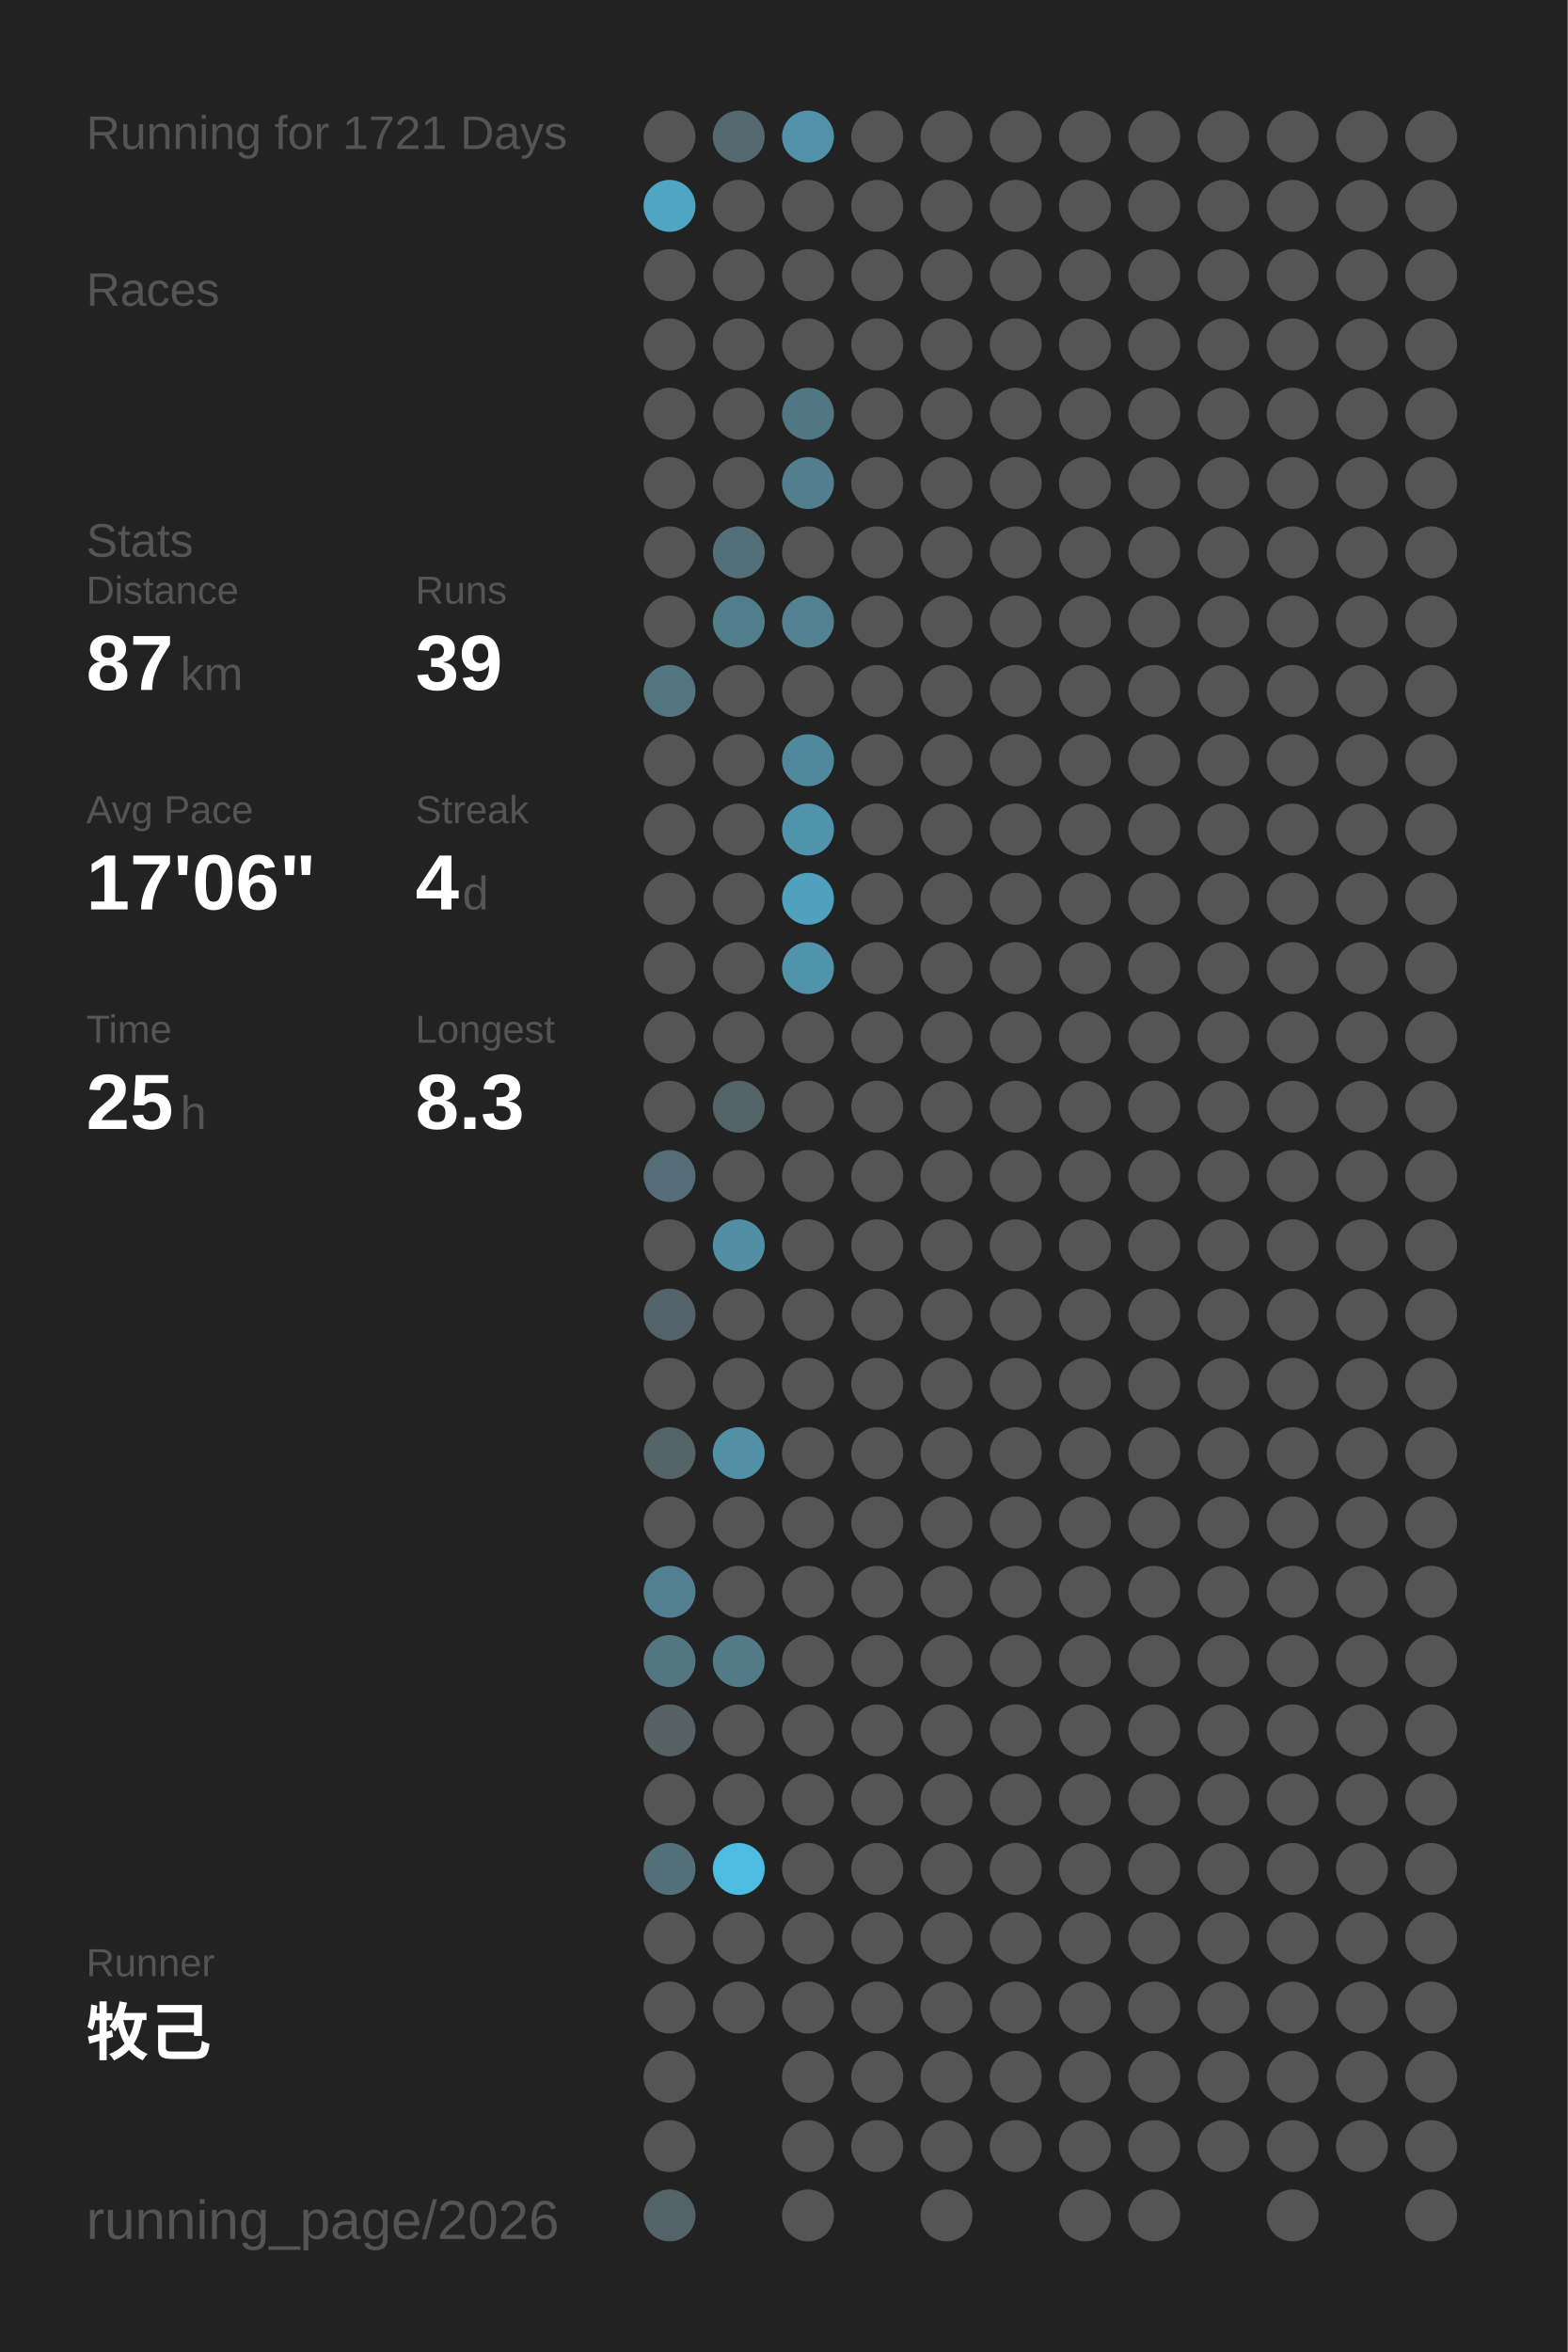
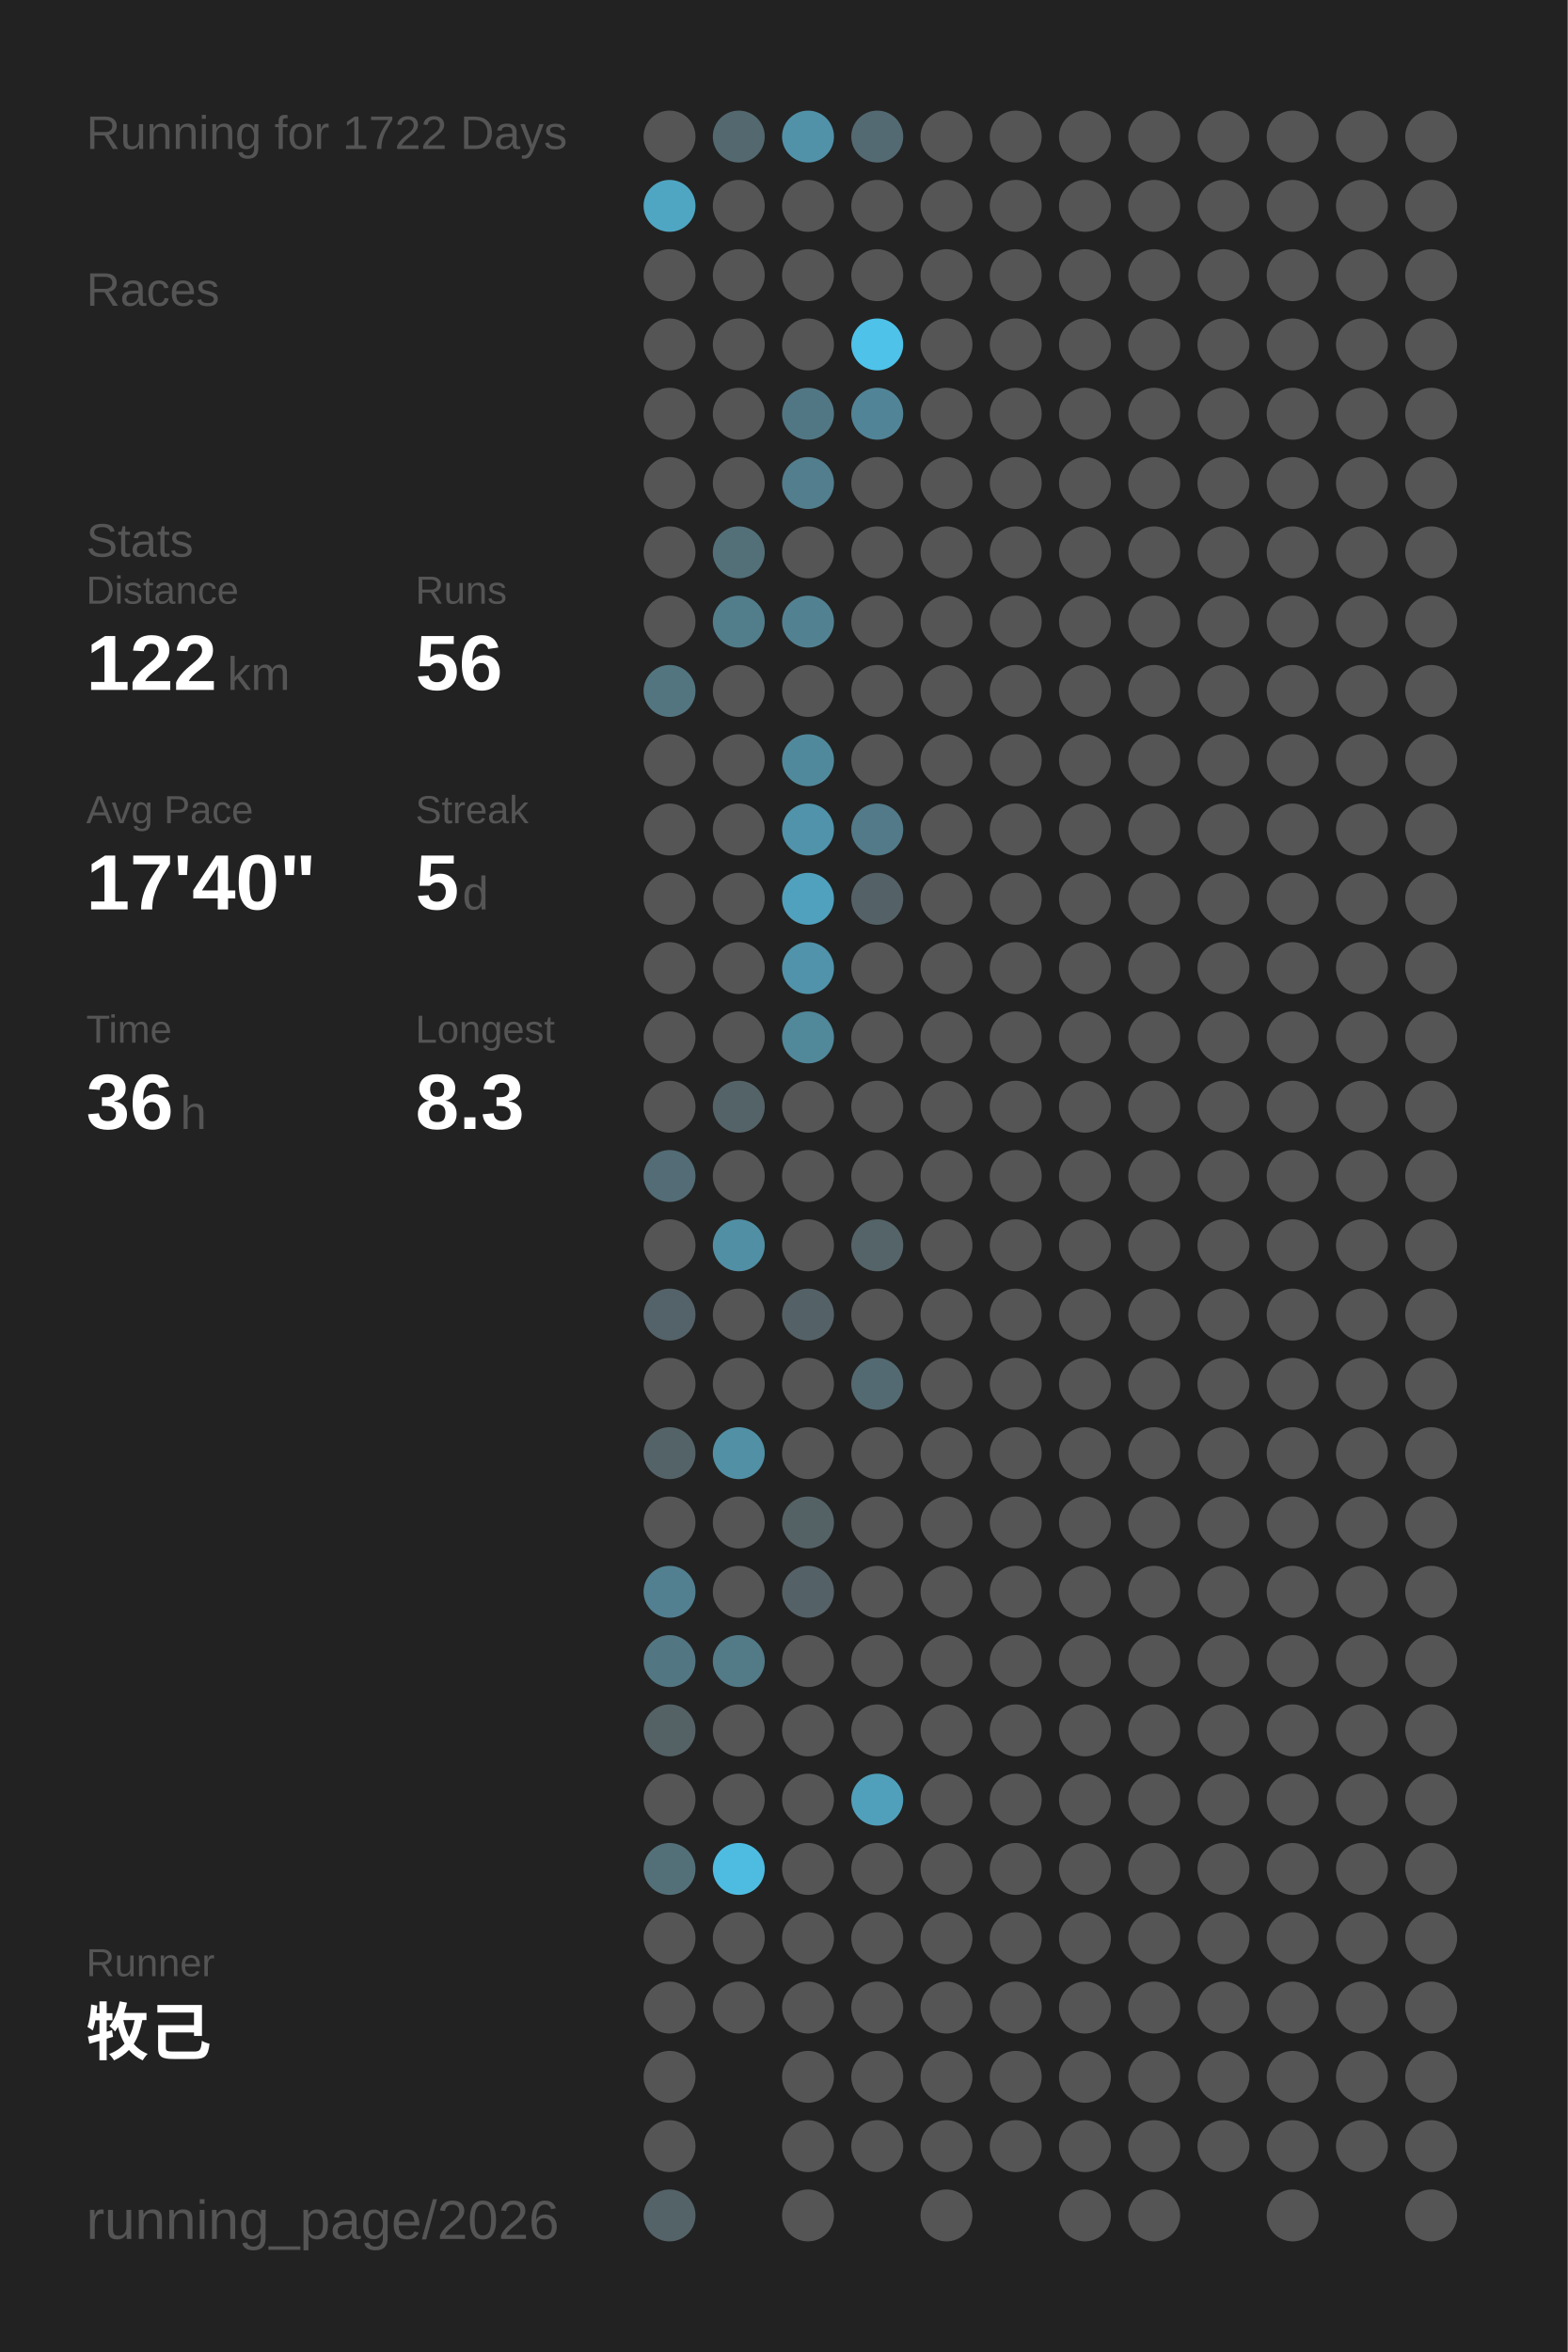
<svg xmlns="http://www.w3.org/2000/svg" baseProfile="full" height="300mm" version="1.1" viewBox="0,0,200,300" width="200mm">
  <defs />
  <rect fill="#222222" height="300" width="200" x="0" y="0" />
-   <text fill="#555555" style="font-size:6px; font-family:Arial;" x="11" y="19">Running for 1721 Days</text>
+   <text fill="#555555" style="font-size:6px; font-family:Arial;" x="11" y="19">Running for 1722 Days</text>
  <text fill="#555555" style="font-size:6px; font-family:Arial;" x="11" y="39">Races</text>
  <text fill="#555555" style="font-size:6px; font-family:Arial;" x="11" y="71">Stats</text>
  <text fill="#555555" style="font-size:5px; font-family:Arial;" x="11" y="77">Distance</text>
-   <text fill="#FFFFFF" style="font-size:10px; font-family:Arial; font-weight:bold;" x="11" y="88">87</text>
-   <text fill="#555555" style="font-size:6px; font-family:Arial;" x="23" y="88">km</text>
+   <text fill="#FFFFFF" style="font-size:10px; font-family:Arial; font-weight:bold;" x="11" y="88">122</text>
+   <text fill="#555555" style="font-size:6px; font-family:Arial;" x="29" y="88">km</text>
  <text fill="#555555" style="font-size:5px; font-family:Arial;" x="53" y="77">Runs</text>
-   <text fill="#FFFFFF" style="font-size:10px; font-family:Arial; font-weight:bold;" x="53" y="88">39</text>
+   <text fill="#FFFFFF" style="font-size:10px; font-family:Arial; font-weight:bold;" x="53" y="88">56</text>
  <text fill="#555555" style="font-size:5px; font-family:Arial;" x="11" y="105">Avg Pace</text>
-   <text fill="#FFFFFF" style="font-size:10px; font-family:Arial; font-weight:bold;" x="11" y="116">17'06"</text>
+   <text fill="#FFFFFF" style="font-size:10px; font-family:Arial; font-weight:bold;" x="11" y="116">17'40"</text>
  <text fill="#555555" style="font-size:5px; font-family:Arial;" x="53" y="105">Streak</text>
-   <text fill="#FFFFFF" style="font-size:10px; font-family:Arial; font-weight:bold;" x="53" y="116">4</text>
+   <text fill="#FFFFFF" style="font-size:10px; font-family:Arial; font-weight:bold;" x="53" y="116">5</text>
  <text fill="#555555" style="font-size:6px; font-family:Arial;" x="59" y="116">d</text>
  <text fill="#555555" style="font-size:5px; font-family:Arial;" x="11" y="133">Time</text>
-   <text fill="#FFFFFF" style="font-size:10px; font-family:Arial; font-weight:bold;" x="11" y="144">25</text>
+   <text fill="#FFFFFF" style="font-size:10px; font-family:Arial; font-weight:bold;" x="11" y="144">36</text>
  <text fill="#555555" style="font-size:6px; font-family:Arial;" x="23" y="144">h</text>
  <text fill="#555555" style="font-size:5px; font-family:Arial;" x="53" y="133">Longest</text>
  <text fill="#FFFFFF" style="font-size:10px; font-family:Arial; font-weight:bold;" x="53" y="144">8.3</text>
  <text fill="#555555" style="font-size:5px; font-family:Arial;" x="11" y="252.065">Runner</text>
  <text fill="#FFFFFF" style="font-size:8px; font-family:Arial; font-weight:bold;" x="11" y="262.065">牧己</text>
  <text fill="#555555" style="font-size:7px; font-family:Arial;" x="11" y="285.581">running_page/2026</text>
  <circle cx="85.417" cy="17.419" fill="#555555" r="3.312" />
  <circle cx="85.417" cy="26.258" fill="#4fa6c3" r="3.312" />
  <circle cx="85.417" cy="35.097" fill="#555555" r="3.312" />
  <circle cx="85.417" cy="43.935" fill="#555555" r="3.312" />
  <circle cx="85.417" cy="52.774" fill="#555555" r="3.312" />
  <circle cx="85.417" cy="61.613" fill="#555555" r="3.312" />
  <circle cx="85.417" cy="70.452" fill="#555555" r="3.312" />
  <circle cx="85.417" cy="79.29" fill="#555555" r="3.312" />
  <circle cx="85.417" cy="88.129" fill="#527580" r="3.312" />
  <circle cx="85.417" cy="96.968" fill="#555555" r="3.312" />
  <circle cx="85.417" cy="105.806" fill="#555555" r="3.312" />
  <circle cx="85.417" cy="114.645" fill="#555555" r="3.312" />
  <circle cx="85.417" cy="123.484" fill="#555555" r="3.312" />
  <circle cx="85.417" cy="132.323" fill="#555555" r="3.312" />
  <circle cx="85.417" cy="141.161" fill="#555555" r="3.312" />
  <circle cx="85.417" cy="150" fill="#536c75" r="3.312" />
  <circle cx="85.417" cy="158.839" fill="#555555" r="3.312" />
  <circle cx="85.417" cy="167.677" fill="#546369" r="3.312" />
  <circle cx="85.417" cy="176.516" fill="#555555" r="3.312" />
  <circle cx="85.417" cy="185.355" fill="#546368" r="3.312" />
  <circle cx="85.417" cy="194.194" fill="#555555" r="3.312" />
  <circle cx="85.417" cy="203.032" fill="#528090" r="3.312" />
  <circle cx="85.417" cy="211.871" fill="#527682" r="3.312" />
  <circle cx="85.417" cy="220.71" fill="#546266" r="3.312" />
  <circle cx="85.417" cy="229.548" fill="#555555" r="3.312" />
  <circle cx="85.417" cy="238.387" fill="#537079" r="3.312" />
  <circle cx="85.417" cy="247.226" fill="#555555" r="3.312" />
  <circle cx="85.417" cy="256.065" fill="#555555" r="3.312" />
  <circle cx="85.417" cy="264.903" fill="#555555" r="3.312" />
  <circle cx="85.417" cy="273.742" fill="#555555" r="3.312" />
  <circle cx="85.417" cy="282.581" fill="#546368" r="3.312" />
  <circle cx="94.25" cy="17.419" fill="#53686f" r="3.312" />
  <circle cx="94.25" cy="26.258" fill="#555555" r="3.312" />
  <circle cx="94.25" cy="35.097" fill="#555555" r="3.312" />
  <circle cx="94.25" cy="43.935" fill="#555555" r="3.312" />
  <circle cx="94.25" cy="52.774" fill="#555555" r="3.312" />
  <circle cx="94.25" cy="61.613" fill="#555555" r="3.312" />
  <circle cx="94.25" cy="70.452" fill="#537079" r="3.312" />
  <circle cx="94.25" cy="79.29" fill="#527d8b" r="3.312" />
  <circle cx="94.25" cy="88.129" fill="#555555" r="3.312" />
  <circle cx="94.25" cy="96.968" fill="#555555" r="3.312" />
  <circle cx="94.25" cy="105.806" fill="#555555" r="3.312" />
  <circle cx="94.25" cy="114.645" fill="#555555" r="3.312" />
  <circle cx="94.25" cy="123.484" fill="#555555" r="3.312" />
  <circle cx="94.25" cy="132.323" fill="#555555" r="3.312" />
  <circle cx="94.25" cy="141.161" fill="#546368" r="3.312" />
  <circle cx="94.25" cy="150" fill="#555555" r="3.312" />
  <circle cx="94.25" cy="158.839" fill="#518fa5" r="3.312" />
  <circle cx="94.25" cy="167.677" fill="#555555" r="3.312" />
  <circle cx="94.25" cy="176.516" fill="#555555" r="3.312" />
  <circle cx="94.25" cy="185.355" fill="#5190a5" r="3.312" />
  <circle cx="94.25" cy="194.194" fill="#555555" r="3.312" />
  <circle cx="94.25" cy="203.032" fill="#555555" r="3.312" />
  <circle cx="94.25" cy="211.871" fill="#527a87" r="3.312" />
  <circle cx="94.25" cy="220.71" fill="#555555" r="3.312" />
  <circle cx="94.25" cy="229.548" fill="#555555" r="3.312" />
  <circle cx="94.25" cy="238.387" fill="#4ebce1" r="3.312" />
  <circle cx="94.25" cy="247.226" fill="#555555" r="3.312" />
  <circle cx="94.25" cy="256.065" fill="#555555" r="3.312" />
  <circle cx="103.083" cy="17.419" fill="#5192a9" r="3.312" />
  <circle cx="103.083" cy="26.258" fill="#555555" r="3.312" />
  <circle cx="103.083" cy="35.097" fill="#555555" r="3.312" />
  <circle cx="103.083" cy="43.935" fill="#555555" r="3.312" />
  <circle cx="103.083" cy="52.774" fill="#527784" r="3.312" />
  <circle cx="103.083" cy="61.613" fill="#527e8e" r="3.312" />
  <circle cx="103.083" cy="70.452" fill="#555555" r="3.312" />
  <circle cx="103.083" cy="79.29" fill="#528292" r="3.312" />
  <circle cx="103.083" cy="88.129" fill="#555555" r="3.312" />
  <circle cx="103.083" cy="96.968" fill="#51899c" r="3.312" />
  <circle cx="103.083" cy="105.806" fill="#5093aa" r="3.312" />
  <circle cx="103.083" cy="114.645" fill="#50a1bd" r="3.312" />
  <circle cx="103.083" cy="123.484" fill="#5093aa" r="3.312" />
-   <circle cx="103.083" cy="132.323" fill="#555555" r="3.312" />
+   <circle cx="103.083" cy="132.323" fill="#51889a" r="3.312" />
  <circle cx="103.083" cy="141.161" fill="#555555" r="3.312" />
  <circle cx="103.083" cy="150" fill="#555555" r="3.312" />
  <circle cx="103.083" cy="158.839" fill="#555555" r="3.312" />
-   <circle cx="103.083" cy="167.677" fill="#555555" r="3.312" />
+   <circle cx="103.083" cy="167.677" fill="#546267" r="3.312" />
  <circle cx="103.083" cy="176.516" fill="#555555" r="3.312" />
  <circle cx="103.083" cy="185.355" fill="#555555" r="3.312" />
-   <circle cx="103.083" cy="194.194" fill="#555555" r="3.312" />
-   <circle cx="103.083" cy="203.032" fill="#555555" r="3.312" />
+   <circle cx="103.083" cy="194.194" fill="#546266" r="3.312" />
+   <circle cx="103.083" cy="203.032" fill="#546166" r="3.312" />
  <circle cx="103.083" cy="211.871" fill="#555555" r="3.312" />
  <circle cx="103.083" cy="220.71" fill="#555555" r="3.312" />
  <circle cx="103.083" cy="229.548" fill="#555555" r="3.312" />
  <circle cx="103.083" cy="238.387" fill="#555555" r="3.312" />
  <circle cx="103.083" cy="247.226" fill="#555555" r="3.312" />
  <circle cx="103.083" cy="256.065" fill="#555555" r="3.312" />
  <circle cx="103.083" cy="264.903" fill="#555555" r="3.312" />
  <circle cx="103.083" cy="273.742" fill="#555555" r="3.312" />
  <circle cx="103.083" cy="282.581" fill="#555555" r="3.312" />
-   <circle cx="111.917" cy="17.419" fill="#555555" r="3.312" />
+   <circle cx="111.917" cy="17.419" fill="#536a72" r="3.312" />
  <circle cx="111.917" cy="26.258" fill="#555555" r="3.312" />
  <circle cx="111.917" cy="35.097" fill="#555555" r="3.312" />
-   <circle cx="111.917" cy="43.935" fill="#555555" r="3.312" />
-   <circle cx="111.917" cy="52.774" fill="#555555" r="3.312" />
+   <circle cx="111.917" cy="43.935" fill="#4ec2e9" r="3.312" />
+   <circle cx="111.917" cy="52.774" fill="#518496" r="3.312" />
  <circle cx="111.917" cy="61.613" fill="#555555" r="3.312" />
  <circle cx="111.917" cy="70.452" fill="#555555" r="3.312" />
  <circle cx="111.917" cy="79.29" fill="#555555" r="3.312" />
  <circle cx="111.917" cy="88.129" fill="#555555" r="3.312" />
  <circle cx="111.917" cy="96.968" fill="#555555" r="3.312" />
-   <circle cx="111.917" cy="105.806" fill="#555555" r="3.312" />
-   <circle cx="111.917" cy="114.645" fill="#555555" r="3.312" />
+   <circle cx="111.917" cy="105.806" fill="#527a88" r="3.312" />
+   <circle cx="111.917" cy="114.645" fill="#546267" r="3.312" />
  <circle cx="111.917" cy="123.484" fill="#555555" r="3.312" />
  <circle cx="111.917" cy="132.323" fill="#555555" r="3.312" />
  <circle cx="111.917" cy="141.161" fill="#555555" r="3.312" />
  <circle cx="111.917" cy="150" fill="#555555" r="3.312" />
-   <circle cx="111.917" cy="158.839" fill="#555555" r="3.312" />
+   <circle cx="111.917" cy="158.839" fill="#546469" r="3.312" />
  <circle cx="111.917" cy="167.677" fill="#555555" r="3.312" />
-   <circle cx="111.917" cy="176.516" fill="#555555" r="3.312" />
+   <circle cx="111.917" cy="176.516" fill="#536a72" r="3.312" />
  <circle cx="111.917" cy="185.355" fill="#555555" r="3.312" />
  <circle cx="111.917" cy="194.194" fill="#555555" r="3.312" />
  <circle cx="111.917" cy="203.032" fill="#555555" r="3.312" />
  <circle cx="111.917" cy="211.871" fill="#555555" r="3.312" />
  <circle cx="111.917" cy="220.71" fill="#555555" r="3.312" />
-   <circle cx="111.917" cy="229.548" fill="#555555" r="3.312" />
+   <circle cx="111.917" cy="229.548" fill="#50a0bb" r="3.312" />
  <circle cx="111.917" cy="238.387" fill="#555555" r="3.312" />
  <circle cx="111.917" cy="247.226" fill="#555555" r="3.312" />
  <circle cx="111.917" cy="256.065" fill="#555555" r="3.312" />
  <circle cx="111.917" cy="264.903" fill="#555555" r="3.312" />
  <circle cx="111.917" cy="273.742" fill="#555555" r="3.312" />
  <circle cx="120.75" cy="17.419" fill="#555555" r="3.312" />
  <circle cx="120.75" cy="26.258" fill="#555555" r="3.312" />
  <circle cx="120.75" cy="35.097" fill="#555555" r="3.312" />
  <circle cx="120.75" cy="43.935" fill="#555555" r="3.312" />
  <circle cx="120.75" cy="52.774" fill="#555555" r="3.312" />
  <circle cx="120.75" cy="61.613" fill="#555555" r="3.312" />
  <circle cx="120.75" cy="70.452" fill="#555555" r="3.312" />
  <circle cx="120.75" cy="79.29" fill="#555555" r="3.312" />
  <circle cx="120.75" cy="88.129" fill="#555555" r="3.312" />
  <circle cx="120.75" cy="96.968" fill="#555555" r="3.312" />
  <circle cx="120.75" cy="105.806" fill="#555555" r="3.312" />
  <circle cx="120.75" cy="114.645" fill="#555555" r="3.312" />
  <circle cx="120.75" cy="123.484" fill="#555555" r="3.312" />
  <circle cx="120.75" cy="132.323" fill="#555555" r="3.312" />
  <circle cx="120.75" cy="141.161" fill="#555555" r="3.312" />
  <circle cx="120.75" cy="150" fill="#555555" r="3.312" />
  <circle cx="120.75" cy="158.839" fill="#555555" r="3.312" />
  <circle cx="120.75" cy="167.677" fill="#555555" r="3.312" />
  <circle cx="120.75" cy="176.516" fill="#555555" r="3.312" />
  <circle cx="120.75" cy="185.355" fill="#555555" r="3.312" />
  <circle cx="120.75" cy="194.194" fill="#555555" r="3.312" />
  <circle cx="120.75" cy="203.032" fill="#555555" r="3.312" />
  <circle cx="120.75" cy="211.871" fill="#555555" r="3.312" />
  <circle cx="120.75" cy="220.71" fill="#555555" r="3.312" />
  <circle cx="120.75" cy="229.548" fill="#555555" r="3.312" />
  <circle cx="120.75" cy="238.387" fill="#555555" r="3.312" />
  <circle cx="120.75" cy="247.226" fill="#555555" r="3.312" />
  <circle cx="120.75" cy="256.065" fill="#555555" r="3.312" />
  <circle cx="120.75" cy="264.903" fill="#555555" r="3.312" />
  <circle cx="120.75" cy="273.742" fill="#555555" r="3.312" />
  <circle cx="120.75" cy="282.581" fill="#555555" r="3.312" />
  <circle cx="129.583" cy="17.419" fill="#555555" r="3.312" />
  <circle cx="129.583" cy="26.258" fill="#555555" r="3.312" />
  <circle cx="129.583" cy="35.097" fill="#555555" r="3.312" />
  <circle cx="129.583" cy="43.935" fill="#555555" r="3.312" />
  <circle cx="129.583" cy="52.774" fill="#555555" r="3.312" />
  <circle cx="129.583" cy="61.613" fill="#555555" r="3.312" />
  <circle cx="129.583" cy="70.452" fill="#555555" r="3.312" />
  <circle cx="129.583" cy="79.29" fill="#555555" r="3.312" />
  <circle cx="129.583" cy="88.129" fill="#555555" r="3.312" />
  <circle cx="129.583" cy="96.968" fill="#555555" r="3.312" />
  <circle cx="129.583" cy="105.806" fill="#555555" r="3.312" />
  <circle cx="129.583" cy="114.645" fill="#555555" r="3.312" />
  <circle cx="129.583" cy="123.484" fill="#555555" r="3.312" />
  <circle cx="129.583" cy="132.323" fill="#555555" r="3.312" />
  <circle cx="129.583" cy="141.161" fill="#555555" r="3.312" />
  <circle cx="129.583" cy="150" fill="#555555" r="3.312" />
  <circle cx="129.583" cy="158.839" fill="#555555" r="3.312" />
  <circle cx="129.583" cy="167.677" fill="#555555" r="3.312" />
  <circle cx="129.583" cy="176.516" fill="#555555" r="3.312" />
  <circle cx="129.583" cy="185.355" fill="#555555" r="3.312" />
  <circle cx="129.583" cy="194.194" fill="#555555" r="3.312" />
  <circle cx="129.583" cy="203.032" fill="#555555" r="3.312" />
  <circle cx="129.583" cy="211.871" fill="#555555" r="3.312" />
  <circle cx="129.583" cy="220.71" fill="#555555" r="3.312" />
  <circle cx="129.583" cy="229.548" fill="#555555" r="3.312" />
  <circle cx="129.583" cy="238.387" fill="#555555" r="3.312" />
  <circle cx="129.583" cy="247.226" fill="#555555" r="3.312" />
  <circle cx="129.583" cy="256.065" fill="#555555" r="3.312" />
  <circle cx="129.583" cy="264.903" fill="#555555" r="3.312" />
  <circle cx="129.583" cy="273.742" fill="#555555" r="3.312" />
  <circle cx="138.417" cy="17.419" fill="#555555" r="3.312" />
  <circle cx="138.417" cy="26.258" fill="#555555" r="3.312" />
  <circle cx="138.417" cy="35.097" fill="#555555" r="3.312" />
  <circle cx="138.417" cy="43.935" fill="#555555" r="3.312" />
  <circle cx="138.417" cy="52.774" fill="#555555" r="3.312" />
  <circle cx="138.417" cy="61.613" fill="#555555" r="3.312" />
  <circle cx="138.417" cy="70.452" fill="#555555" r="3.312" />
  <circle cx="138.417" cy="79.29" fill="#555555" r="3.312" />
  <circle cx="138.417" cy="88.129" fill="#555555" r="3.312" />
  <circle cx="138.417" cy="96.968" fill="#555555" r="3.312" />
  <circle cx="138.417" cy="105.806" fill="#555555" r="3.312" />
  <circle cx="138.417" cy="114.645" fill="#555555" r="3.312" />
  <circle cx="138.417" cy="123.484" fill="#555555" r="3.312" />
  <circle cx="138.417" cy="132.323" fill="#555555" r="3.312" />
  <circle cx="138.417" cy="141.161" fill="#555555" r="3.312" />
  <circle cx="138.417" cy="150" fill="#555555" r="3.312" />
  <circle cx="138.417" cy="158.839" fill="#555555" r="3.312" />
  <circle cx="138.417" cy="167.677" fill="#555555" r="3.312" />
  <circle cx="138.417" cy="176.516" fill="#555555" r="3.312" />
  <circle cx="138.417" cy="185.355" fill="#555555" r="3.312" />
  <circle cx="138.417" cy="194.194" fill="#555555" r="3.312" />
  <circle cx="138.417" cy="203.032" fill="#555555" r="3.312" />
  <circle cx="138.417" cy="211.871" fill="#555555" r="3.312" />
  <circle cx="138.417" cy="220.71" fill="#555555" r="3.312" />
  <circle cx="138.417" cy="229.548" fill="#555555" r="3.312" />
  <circle cx="138.417" cy="238.387" fill="#555555" r="3.312" />
  <circle cx="138.417" cy="247.226" fill="#555555" r="3.312" />
  <circle cx="138.417" cy="256.065" fill="#555555" r="3.312" />
  <circle cx="138.417" cy="264.903" fill="#555555" r="3.312" />
  <circle cx="138.417" cy="273.742" fill="#555555" r="3.312" />
  <circle cx="138.417" cy="282.581" fill="#555555" r="3.312" />
  <circle cx="147.25" cy="17.419" fill="#555555" r="3.312" />
  <circle cx="147.25" cy="26.258" fill="#555555" r="3.312" />
  <circle cx="147.25" cy="35.097" fill="#555555" r="3.312" />
  <circle cx="147.25" cy="43.935" fill="#555555" r="3.312" />
  <circle cx="147.25" cy="52.774" fill="#555555" r="3.312" />
  <circle cx="147.25" cy="61.613" fill="#555555" r="3.312" />
  <circle cx="147.25" cy="70.452" fill="#555555" r="3.312" />
  <circle cx="147.25" cy="79.29" fill="#555555" r="3.312" />
  <circle cx="147.25" cy="88.129" fill="#555555" r="3.312" />
  <circle cx="147.25" cy="96.968" fill="#555555" r="3.312" />
  <circle cx="147.25" cy="105.806" fill="#555555" r="3.312" />
  <circle cx="147.25" cy="114.645" fill="#555555" r="3.312" />
  <circle cx="147.25" cy="123.484" fill="#555555" r="3.312" />
  <circle cx="147.25" cy="132.323" fill="#555555" r="3.312" />
  <circle cx="147.25" cy="141.161" fill="#555555" r="3.312" />
  <circle cx="147.25" cy="150" fill="#555555" r="3.312" />
  <circle cx="147.25" cy="158.839" fill="#555555" r="3.312" />
  <circle cx="147.25" cy="167.677" fill="#555555" r="3.312" />
  <circle cx="147.25" cy="176.516" fill="#555555" r="3.312" />
  <circle cx="147.25" cy="185.355" fill="#555555" r="3.312" />
  <circle cx="147.25" cy="194.194" fill="#555555" r="3.312" />
  <circle cx="147.25" cy="203.032" fill="#555555" r="3.312" />
  <circle cx="147.25" cy="211.871" fill="#555555" r="3.312" />
  <circle cx="147.25" cy="220.71" fill="#555555" r="3.312" />
  <circle cx="147.25" cy="229.548" fill="#555555" r="3.312" />
  <circle cx="147.25" cy="238.387" fill="#555555" r="3.312" />
  <circle cx="147.25" cy="247.226" fill="#555555" r="3.312" />
  <circle cx="147.25" cy="256.065" fill="#555555" r="3.312" />
  <circle cx="147.25" cy="264.903" fill="#555555" r="3.312" />
  <circle cx="147.25" cy="273.742" fill="#555555" r="3.312" />
  <circle cx="147.25" cy="282.581" fill="#555555" r="3.312" />
  <circle cx="156.083" cy="17.419" fill="#555555" r="3.312" />
  <circle cx="156.083" cy="26.258" fill="#555555" r="3.312" />
  <circle cx="156.083" cy="35.097" fill="#555555" r="3.312" />
  <circle cx="156.083" cy="43.935" fill="#555555" r="3.312" />
  <circle cx="156.083" cy="52.774" fill="#555555" r="3.312" />
  <circle cx="156.083" cy="61.613" fill="#555555" r="3.312" />
  <circle cx="156.083" cy="70.452" fill="#555555" r="3.312" />
  <circle cx="156.083" cy="79.29" fill="#555555" r="3.312" />
  <circle cx="156.083" cy="88.129" fill="#555555" r="3.312" />
  <circle cx="156.083" cy="96.968" fill="#555555" r="3.312" />
  <circle cx="156.083" cy="105.806" fill="#555555" r="3.312" />
  <circle cx="156.083" cy="114.645" fill="#555555" r="3.312" />
  <circle cx="156.083" cy="123.484" fill="#555555" r="3.312" />
  <circle cx="156.083" cy="132.323" fill="#555555" r="3.312" />
  <circle cx="156.083" cy="141.161" fill="#555555" r="3.312" />
  <circle cx="156.083" cy="150" fill="#555555" r="3.312" />
  <circle cx="156.083" cy="158.839" fill="#555555" r="3.312" />
  <circle cx="156.083" cy="167.677" fill="#555555" r="3.312" />
  <circle cx="156.083" cy="176.516" fill="#555555" r="3.312" />
  <circle cx="156.083" cy="185.355" fill="#555555" r="3.312" />
  <circle cx="156.083" cy="194.194" fill="#555555" r="3.312" />
  <circle cx="156.083" cy="203.032" fill="#555555" r="3.312" />
  <circle cx="156.083" cy="211.871" fill="#555555" r="3.312" />
  <circle cx="156.083" cy="220.71" fill="#555555" r="3.312" />
  <circle cx="156.083" cy="229.548" fill="#555555" r="3.312" />
  <circle cx="156.083" cy="238.387" fill="#555555" r="3.312" />
  <circle cx="156.083" cy="247.226" fill="#555555" r="3.312" />
  <circle cx="156.083" cy="256.065" fill="#555555" r="3.312" />
  <circle cx="156.083" cy="264.903" fill="#555555" r="3.312" />
  <circle cx="156.083" cy="273.742" fill="#555555" r="3.312" />
  <circle cx="164.917" cy="17.419" fill="#555555" r="3.312" />
  <circle cx="164.917" cy="26.258" fill="#555555" r="3.312" />
  <circle cx="164.917" cy="35.097" fill="#555555" r="3.312" />
  <circle cx="164.917" cy="43.935" fill="#555555" r="3.312" />
  <circle cx="164.917" cy="52.774" fill="#555555" r="3.312" />
  <circle cx="164.917" cy="61.613" fill="#555555" r="3.312" />
  <circle cx="164.917" cy="70.452" fill="#555555" r="3.312" />
  <circle cx="164.917" cy="79.29" fill="#555555" r="3.312" />
  <circle cx="164.917" cy="88.129" fill="#555555" r="3.312" />
  <circle cx="164.917" cy="96.968" fill="#555555" r="3.312" />
  <circle cx="164.917" cy="105.806" fill="#555555" r="3.312" />
  <circle cx="164.917" cy="114.645" fill="#555555" r="3.312" />
  <circle cx="164.917" cy="123.484" fill="#555555" r="3.312" />
  <circle cx="164.917" cy="132.323" fill="#555555" r="3.312" />
  <circle cx="164.917" cy="141.161" fill="#555555" r="3.312" />
  <circle cx="164.917" cy="150" fill="#555555" r="3.312" />
  <circle cx="164.917" cy="158.839" fill="#555555" r="3.312" />
  <circle cx="164.917" cy="167.677" fill="#555555" r="3.312" />
  <circle cx="164.917" cy="176.516" fill="#555555" r="3.312" />
  <circle cx="164.917" cy="185.355" fill="#555555" r="3.312" />
  <circle cx="164.917" cy="194.194" fill="#555555" r="3.312" />
  <circle cx="164.917" cy="203.032" fill="#555555" r="3.312" />
  <circle cx="164.917" cy="211.871" fill="#555555" r="3.312" />
  <circle cx="164.917" cy="220.71" fill="#555555" r="3.312" />
  <circle cx="164.917" cy="229.548" fill="#555555" r="3.312" />
  <circle cx="164.917" cy="238.387" fill="#555555" r="3.312" />
  <circle cx="164.917" cy="247.226" fill="#555555" r="3.312" />
  <circle cx="164.917" cy="256.065" fill="#555555" r="3.312" />
  <circle cx="164.917" cy="264.903" fill="#555555" r="3.312" />
  <circle cx="164.917" cy="273.742" fill="#555555" r="3.312" />
  <circle cx="164.917" cy="282.581" fill="#555555" r="3.312" />
  <circle cx="173.75" cy="17.419" fill="#555555" r="3.312" />
  <circle cx="173.75" cy="26.258" fill="#555555" r="3.312" />
  <circle cx="173.75" cy="35.097" fill="#555555" r="3.312" />
  <circle cx="173.75" cy="43.935" fill="#555555" r="3.312" />
  <circle cx="173.75" cy="52.774" fill="#555555" r="3.312" />
  <circle cx="173.75" cy="61.613" fill="#555555" r="3.312" />
  <circle cx="173.75" cy="70.452" fill="#555555" r="3.312" />
  <circle cx="173.75" cy="79.29" fill="#555555" r="3.312" />
  <circle cx="173.75" cy="88.129" fill="#555555" r="3.312" />
  <circle cx="173.75" cy="96.968" fill="#555555" r="3.312" />
  <circle cx="173.75" cy="105.806" fill="#555555" r="3.312" />
  <circle cx="173.75" cy="114.645" fill="#555555" r="3.312" />
  <circle cx="173.75" cy="123.484" fill="#555555" r="3.312" />
  <circle cx="173.75" cy="132.323" fill="#555555" r="3.312" />
  <circle cx="173.75" cy="141.161" fill="#555555" r="3.312" />
  <circle cx="173.75" cy="150" fill="#555555" r="3.312" />
  <circle cx="173.75" cy="158.839" fill="#555555" r="3.312" />
  <circle cx="173.75" cy="167.677" fill="#555555" r="3.312" />
  <circle cx="173.75" cy="176.516" fill="#555555" r="3.312" />
  <circle cx="173.75" cy="185.355" fill="#555555" r="3.312" />
  <circle cx="173.75" cy="194.194" fill="#555555" r="3.312" />
  <circle cx="173.75" cy="203.032" fill="#555555" r="3.312" />
  <circle cx="173.75" cy="211.871" fill="#555555" r="3.312" />
  <circle cx="173.75" cy="220.71" fill="#555555" r="3.312" />
  <circle cx="173.75" cy="229.548" fill="#555555" r="3.312" />
  <circle cx="173.75" cy="238.387" fill="#555555" r="3.312" />
  <circle cx="173.75" cy="247.226" fill="#555555" r="3.312" />
  <circle cx="173.75" cy="256.065" fill="#555555" r="3.312" />
  <circle cx="173.75" cy="264.903" fill="#555555" r="3.312" />
  <circle cx="173.75" cy="273.742" fill="#555555" r="3.312" />
  <circle cx="182.583" cy="17.419" fill="#555555" r="3.312" />
  <circle cx="182.583" cy="26.258" fill="#555555" r="3.312" />
  <circle cx="182.583" cy="35.097" fill="#555555" r="3.312" />
  <circle cx="182.583" cy="43.935" fill="#555555" r="3.312" />
  <circle cx="182.583" cy="52.774" fill="#555555" r="3.312" />
  <circle cx="182.583" cy="61.613" fill="#555555" r="3.312" />
  <circle cx="182.583" cy="70.452" fill="#555555" r="3.312" />
  <circle cx="182.583" cy="79.29" fill="#555555" r="3.312" />
  <circle cx="182.583" cy="88.129" fill="#555555" r="3.312" />
  <circle cx="182.583" cy="96.968" fill="#555555" r="3.312" />
  <circle cx="182.583" cy="105.806" fill="#555555" r="3.312" />
  <circle cx="182.583" cy="114.645" fill="#555555" r="3.312" />
  <circle cx="182.583" cy="123.484" fill="#555555" r="3.312" />
  <circle cx="182.583" cy="132.323" fill="#555555" r="3.312" />
  <circle cx="182.583" cy="141.161" fill="#555555" r="3.312" />
  <circle cx="182.583" cy="150" fill="#555555" r="3.312" />
  <circle cx="182.583" cy="158.839" fill="#555555" r="3.312" />
  <circle cx="182.583" cy="167.677" fill="#555555" r="3.312" />
  <circle cx="182.583" cy="176.516" fill="#555555" r="3.312" />
  <circle cx="182.583" cy="185.355" fill="#555555" r="3.312" />
  <circle cx="182.583" cy="194.194" fill="#555555" r="3.312" />
  <circle cx="182.583" cy="203.032" fill="#555555" r="3.312" />
  <circle cx="182.583" cy="211.871" fill="#555555" r="3.312" />
  <circle cx="182.583" cy="220.71" fill="#555555" r="3.312" />
  <circle cx="182.583" cy="229.548" fill="#555555" r="3.312" />
  <circle cx="182.583" cy="238.387" fill="#555555" r="3.312" />
  <circle cx="182.583" cy="247.226" fill="#555555" r="3.312" />
  <circle cx="182.583" cy="256.065" fill="#555555" r="3.312" />
  <circle cx="182.583" cy="264.903" fill="#555555" r="3.312" />
  <circle cx="182.583" cy="273.742" fill="#555555" r="3.312" />
  <circle cx="182.583" cy="282.581" fill="#555555" r="3.312" />
</svg>
